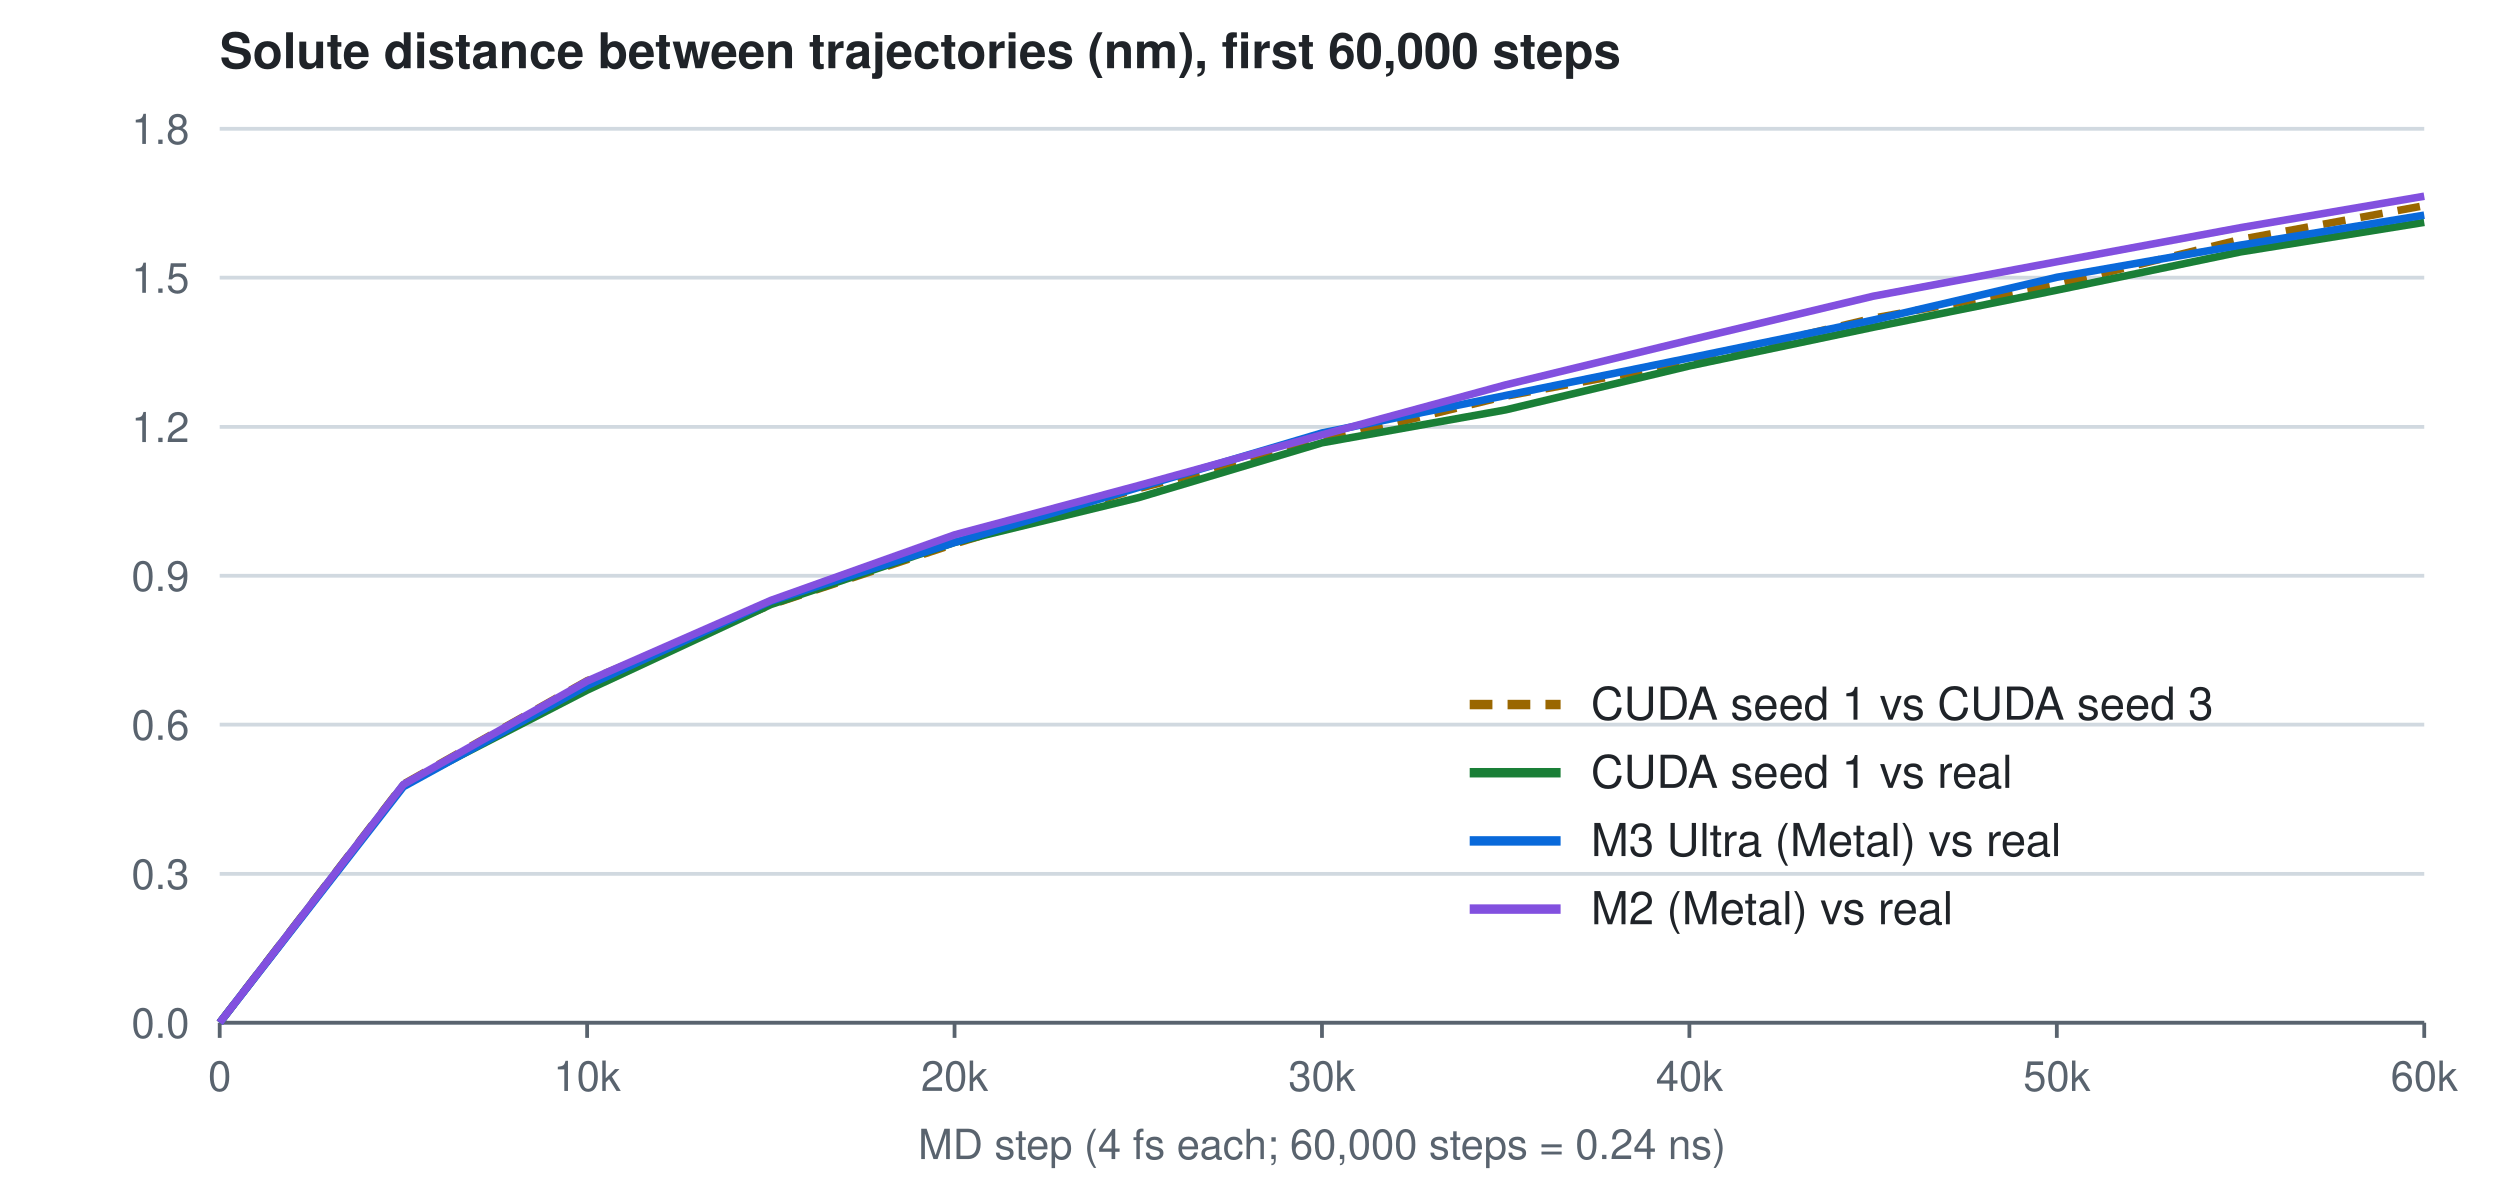
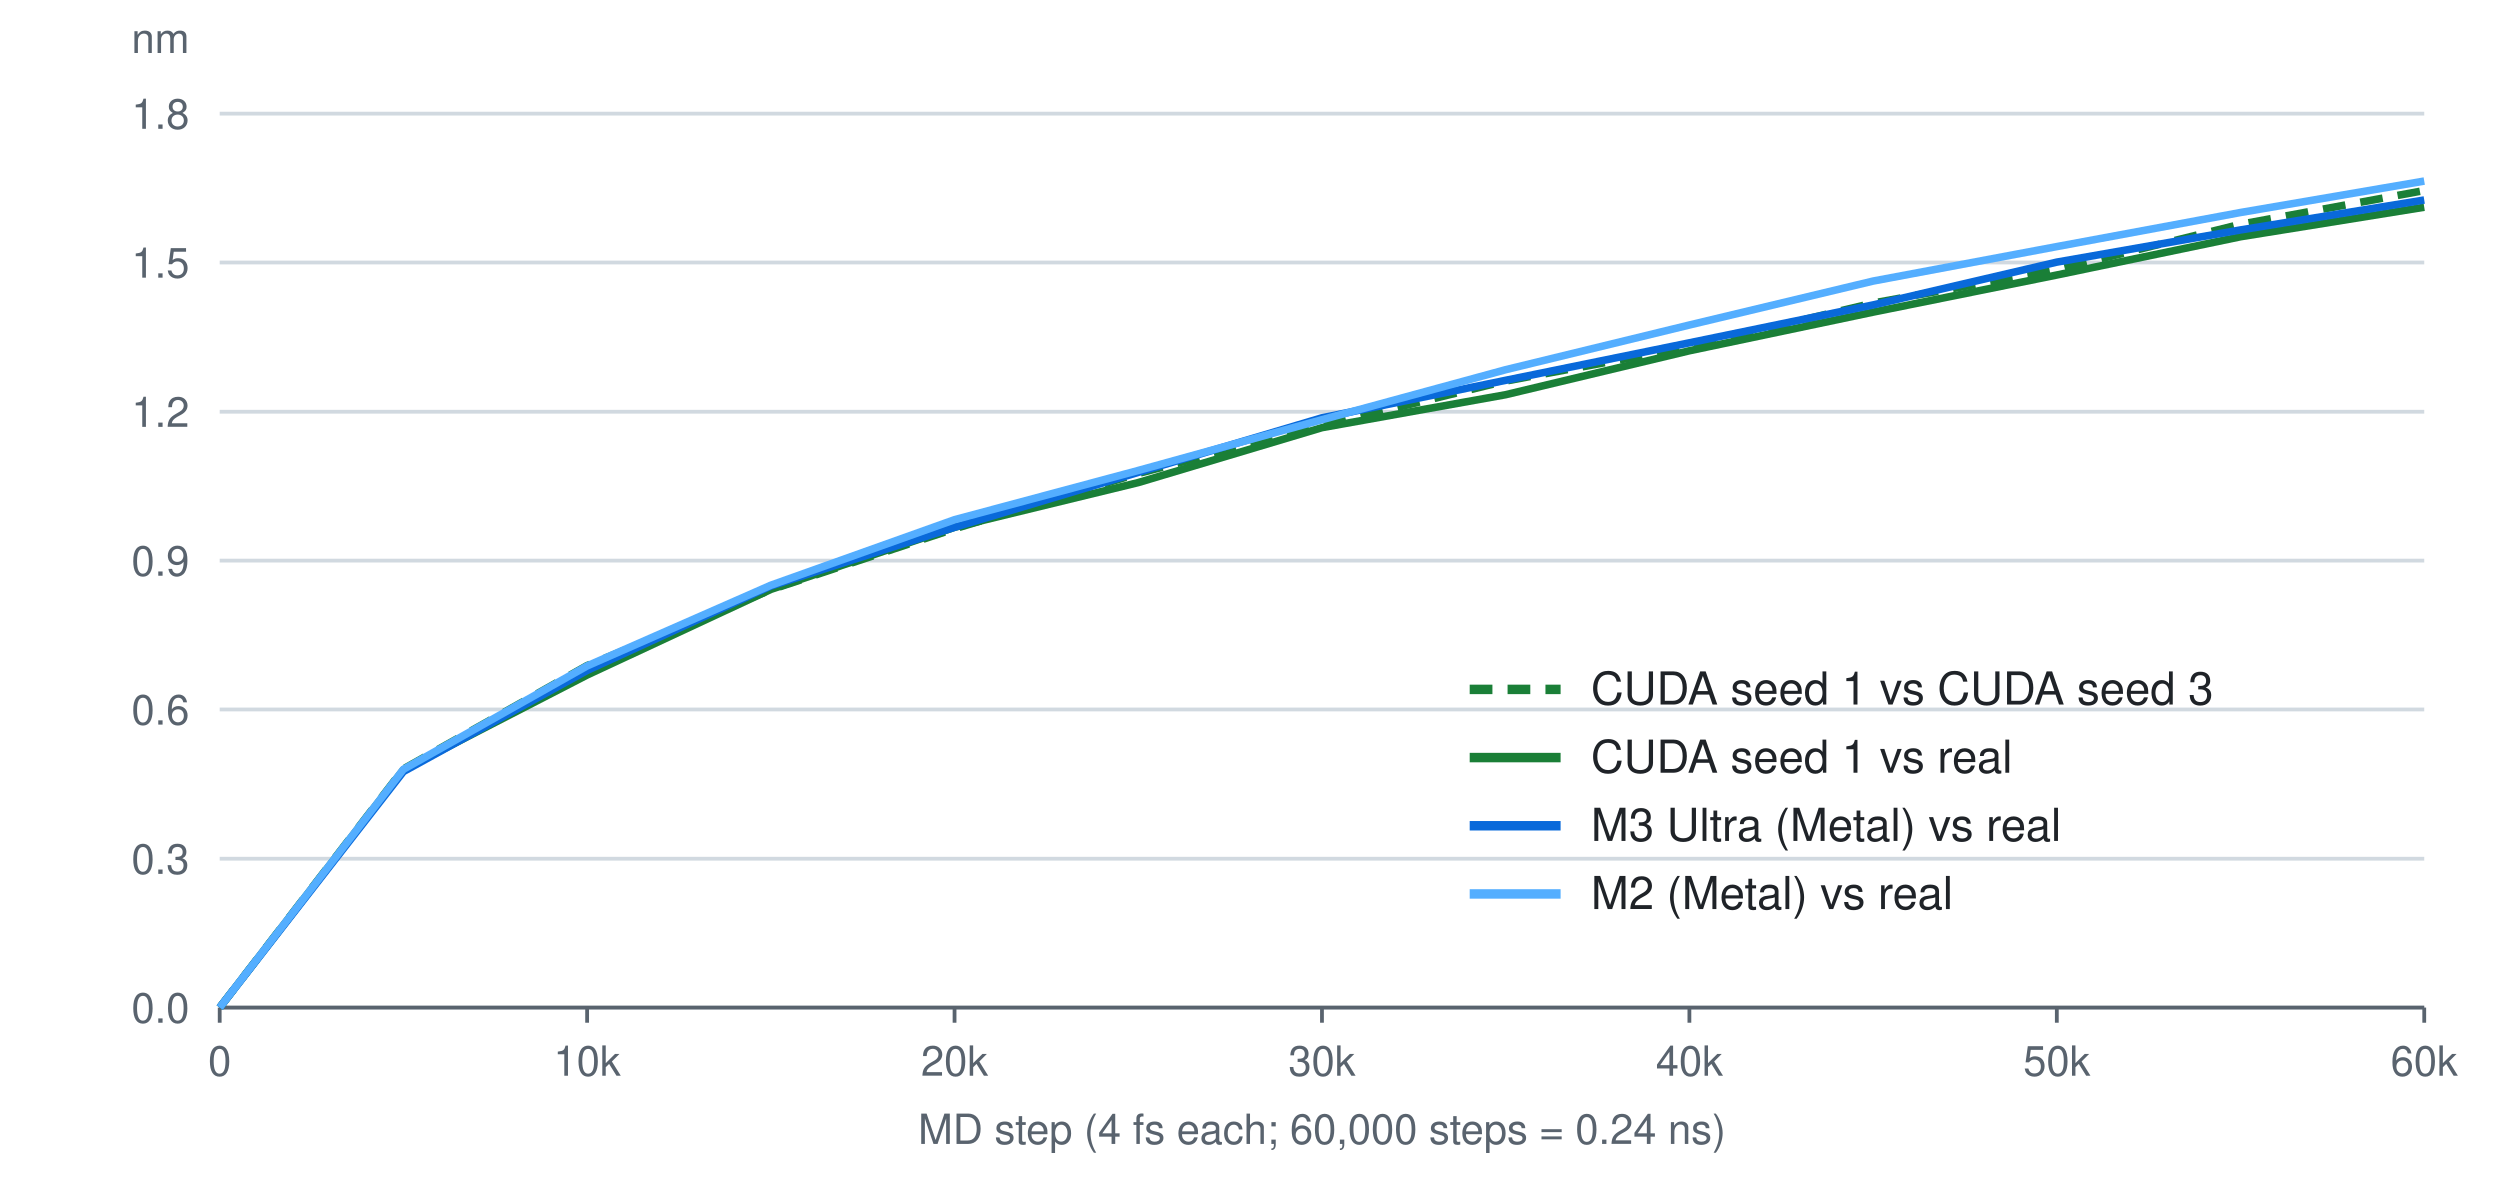
- <svg xmlns="http://www.w3.org/2000/svg" width="660" height="316" viewBox="0 0 660 316" role="img" aria-label="Distance from the real trajectory against the distance between two CUDA seeds" font-family="-apple-system, BlinkMacSystemFont, 'Segoe UI', Helvetica, Arial, sans-serif">
-   <text x="58.0" y="18.0" font-size="13" fill="#1f2328" text-anchor="start" font-weight="600">Solute distance between trajectories (nm), first 60,000 steps</text>
-   <line x1="58.0" y1="270.0" x2="640.0" y2="270.0" stroke="#d1d9e0" stroke-width="1.0" />
-   <text x="50.0" y="274.0" font-size="11" fill="#59636e" text-anchor="end" font-weight="normal">0.0</text>
-   <line x1="58.0" y1="230.7" x2="640.0" y2="230.7" stroke="#d1d9e0" stroke-width="1.0" />
-   <text x="50.0" y="234.7" font-size="11" fill="#59636e" text-anchor="end" font-weight="normal">0.3</text>
-   <line x1="58.0" y1="191.3" x2="640.0" y2="191.3" stroke="#d1d9e0" stroke-width="1.0" />
-   <text x="50.0" y="195.3" font-size="11" fill="#59636e" text-anchor="end" font-weight="normal">0.6</text>
-   <line x1="58.0" y1="152.0" x2="640.0" y2="152.0" stroke="#d1d9e0" stroke-width="1.0" />
-   <text x="50.0" y="156.0" font-size="11" fill="#59636e" text-anchor="end" font-weight="normal">0.9</text>
-   <line x1="58.0" y1="112.7" x2="640.0" y2="112.7" stroke="#d1d9e0" stroke-width="1.0" />
-   <text x="50.0" y="116.7" font-size="11" fill="#59636e" text-anchor="end" font-weight="normal">1.2</text>
-   <line x1="58.0" y1="73.3" x2="640.0" y2="73.3" stroke="#d1d9e0" stroke-width="1.0" />
-   <text x="50.0" y="77.3" font-size="11" fill="#59636e" text-anchor="end" font-weight="normal">1.5</text>
-   <line x1="58.0" y1="34.0" x2="640.0" y2="34.0" stroke="#d1d9e0" stroke-width="1.0" />
-   <text x="50.0" y="38.0" font-size="11" fill="#59636e" text-anchor="end" font-weight="normal">1.8</text>
-   <line x1="58.0" y1="270.0" x2="58.0" y2="274.0" stroke="#59636e" stroke-width="1.0" />
-   <text x="58.0" y="288.0" font-size="11" fill="#59636e" text-anchor="middle" font-weight="normal">0</text>
-   <line x1="155.0" y1="270.0" x2="155.0" y2="274.0" stroke="#59636e" stroke-width="1.0" />
-   <text x="155.0" y="288.0" font-size="11" fill="#59636e" text-anchor="middle" font-weight="normal">10k</text>
-   <line x1="252.0" y1="270.0" x2="252.0" y2="274.0" stroke="#59636e" stroke-width="1.0" />
-   <text x="252.0" y="288.0" font-size="11" fill="#59636e" text-anchor="middle" font-weight="normal">20k</text>
-   <line x1="349.0" y1="270.0" x2="349.0" y2="274.0" stroke="#59636e" stroke-width="1.0" />
-   <text x="349.0" y="288.0" font-size="11" fill="#59636e" text-anchor="middle" font-weight="normal">30k</text>
-   <line x1="446.0" y1="270.0" x2="446.0" y2="274.0" stroke="#59636e" stroke-width="1.0" />
-   <text x="446.0" y="288.0" font-size="11" fill="#59636e" text-anchor="middle" font-weight="normal">40k</text>
-   <line x1="543.0" y1="270.0" x2="543.0" y2="274.0" stroke="#59636e" stroke-width="1.0" />
-   <text x="543.0" y="288.0" font-size="11" fill="#59636e" text-anchor="middle" font-weight="normal">50k</text>
-   <line x1="640.0" y1="270.0" x2="640.0" y2="274.0" stroke="#59636e" stroke-width="1.0" />
-   <text x="640.0" y="288.0" font-size="11" fill="#59636e" text-anchor="middle" font-weight="normal">60k</text>
-   <line x1="58.0" y1="270.0" x2="640.0" y2="270.0" stroke="#59636e" stroke-width="1.0" />
-   <text x="349.0" y="306.0" font-size="11" fill="#59636e" text-anchor="middle" font-weight="normal">MD step (4 fs each; 60,000 steps = 0.24 ns)</text>
-   <polyline points="58.0,270.0 106.5,207.0 155.0,179.7 203.5,159.7 252.0,143.6 300.5,129.0 349.0,116.4 397.5,104.6 446.0,95.6 494.5,84.0 543.0,75.2 591.5,63.2 640.0,54.3" fill="none" stroke="#9a6700" stroke-width="2.0" stroke-dasharray="6 4" stroke-linejoin="round" />
-   <polyline points="58.0,270.0 106.5,207.2 155.0,182.2 203.5,159.6 252.0,143.2 300.5,131.4 349.0,116.9 397.5,108.2 446.0,96.6 494.5,86.4 543.0,76.6 591.5,66.5 640.0,58.7" fill="none" stroke="#1a7f37" stroke-width="2.0" stroke-linejoin="round" />
-   <polyline points="58.0,270.0 106.5,207.7 155.0,181.0 203.5,158.7 252.0,143.2 300.5,128.7 349.0,114.3 397.5,104.4 446.0,94.5 494.5,84.5 543.0,73.2 591.5,64.7 640.0,56.8" fill="none" stroke="#0969da" stroke-width="2.0" stroke-linejoin="round" />
-   <polyline points="58.0,270.0 106.5,207.1 155.0,179.8 203.5,158.5 252.0,141.2 300.5,128.2 349.0,114.8 397.5,101.6 446.0,89.8 494.5,78.2 543.0,69.1 591.5,60.1 640.0,51.8" fill="none" stroke="#8250df" stroke-width="2.0" stroke-linejoin="round" />
-   <line x1="388.0" y1="186.0" x2="412.0" y2="186.0" stroke="#9a6700" stroke-width="2.5" stroke-dasharray="6 4" />
-   <text x="420.0" y="190.0" font-size="12" fill="#1f2328" text-anchor="start" font-weight="normal">CUDA seed 1 vs CUDA seed 3</text>
-   <line x1="388.0" y1="204.0" x2="412.0" y2="204.0" stroke="#1a7f37" stroke-width="2.5" />
-   <text x="420.0" y="208.0" font-size="12" fill="#1f2328" text-anchor="start" font-weight="normal">CUDA seed 1 vs real</text>
-   <line x1="388.0" y1="222.0" x2="412.0" y2="222.0" stroke="#0969da" stroke-width="2.5" />
-   <text x="420.0" y="226.0" font-size="12" fill="#1f2328" text-anchor="start" font-weight="normal">M3 Ultra (Metal) vs real</text>
-   <line x1="388.0" y1="240.0" x2="412.0" y2="240.0" stroke="#8250df" stroke-width="2.5" />
-   <text x="420.0" y="244.0" font-size="12" fill="#1f2328" text-anchor="start" font-weight="normal">M2 (Metal) vs real</text>
+ <svg xmlns="http://www.w3.org/2000/svg" width="660" height="312" viewBox="0 0 660 312" role="img" aria-label="Distance from the real trajectory against the distance between two CUDA seeds" font-family="-apple-system, BlinkMacSystemFont, 'Segoe UI', Helvetica, Arial, sans-serif">
+   <line x1="58.0" y1="266.0" x2="640.0" y2="266.0" stroke="#d1d9e0" stroke-width="1.0" />
+   <text x="50.0" y="270.0" font-size="11" fill="#59636e" text-anchor="end" font-weight="normal">0.0</text>
+   <line x1="58.0" y1="226.7" x2="640.0" y2="226.7" stroke="#d1d9e0" stroke-width="1.0" />
+   <text x="50.0" y="230.7" font-size="11" fill="#59636e" text-anchor="end" font-weight="normal">0.3</text>
+   <line x1="58.0" y1="187.3" x2="640.0" y2="187.3" stroke="#d1d9e0" stroke-width="1.0" />
+   <text x="50.0" y="191.3" font-size="11" fill="#59636e" text-anchor="end" font-weight="normal">0.6</text>
+   <line x1="58.0" y1="148.0" x2="640.0" y2="148.0" stroke="#d1d9e0" stroke-width="1.0" />
+   <text x="50.0" y="152.0" font-size="11" fill="#59636e" text-anchor="end" font-weight="normal">0.9</text>
+   <line x1="58.0" y1="108.7" x2="640.0" y2="108.7" stroke="#d1d9e0" stroke-width="1.0" />
+   <text x="50.0" y="112.7" font-size="11" fill="#59636e" text-anchor="end" font-weight="normal">1.2</text>
+   <line x1="58.0" y1="69.3" x2="640.0" y2="69.3" stroke="#d1d9e0" stroke-width="1.0" />
+   <text x="50.0" y="73.3" font-size="11" fill="#59636e" text-anchor="end" font-weight="normal">1.5</text>
+   <line x1="58.0" y1="30.0" x2="640.0" y2="30.0" stroke="#d1d9e0" stroke-width="1.0" />
+   <text x="50.0" y="34.0" font-size="11" fill="#59636e" text-anchor="end" font-weight="normal">1.8</text>
+   <line x1="58.0" y1="266.0" x2="58.0" y2="270.0" stroke="#59636e" stroke-width="1.0" />
+   <text x="58.0" y="284.0" font-size="11" fill="#59636e" text-anchor="middle" font-weight="normal">0</text>
+   <line x1="155.0" y1="266.0" x2="155.0" y2="270.0" stroke="#59636e" stroke-width="1.0" />
+   <text x="155.0" y="284.0" font-size="11" fill="#59636e" text-anchor="middle" font-weight="normal">10k</text>
+   <line x1="252.0" y1="266.0" x2="252.0" y2="270.0" stroke="#59636e" stroke-width="1.0" />
+   <text x="252.0" y="284.0" font-size="11" fill="#59636e" text-anchor="middle" font-weight="normal">20k</text>
+   <line x1="349.0" y1="266.0" x2="349.0" y2="270.0" stroke="#59636e" stroke-width="1.0" />
+   <text x="349.0" y="284.0" font-size="11" fill="#59636e" text-anchor="middle" font-weight="normal">30k</text>
+   <line x1="446.0" y1="266.0" x2="446.0" y2="270.0" stroke="#59636e" stroke-width="1.0" />
+   <text x="446.0" y="284.0" font-size="11" fill="#59636e" text-anchor="middle" font-weight="normal">40k</text>
+   <line x1="543.0" y1="266.0" x2="543.0" y2="270.0" stroke="#59636e" stroke-width="1.0" />
+   <text x="543.0" y="284.0" font-size="11" fill="#59636e" text-anchor="middle" font-weight="normal">50k</text>
+   <line x1="640.0" y1="266.0" x2="640.0" y2="270.0" stroke="#59636e" stroke-width="1.0" />
+   <text x="640.0" y="284.0" font-size="11" fill="#59636e" text-anchor="middle" font-weight="normal">60k</text>
+   <line x1="58.0" y1="266.0" x2="640.0" y2="266.0" stroke="#59636e" stroke-width="1.0" />
+   <text x="349.0" y="302.0" font-size="11" fill="#59636e" text-anchor="middle" font-weight="normal">MD step (4 fs each; 60,000 steps = 0.24 ns)</text>
+   <text x="50.0" y="14.0" font-size="11" fill="#59636e" text-anchor="end" font-weight="normal">nm</text>
+   <polyline points="58.0,266.0 106.5,203.0 155.0,175.7 203.5,155.7 252.0,139.6 300.5,125.0 349.0,112.4 397.5,100.6 446.0,91.6 494.5,80.0 543.0,71.2 591.5,59.2 640.0,50.3" fill="none" stroke="#1a7f37" stroke-width="2.0" stroke-dasharray="6 4" stroke-linejoin="round" />
+   <polyline points="58.0,266.0 106.5,203.2 155.0,178.2 203.5,155.6 252.0,139.2 300.5,127.4 349.0,112.9 397.5,104.2 446.0,92.6 494.5,82.4 543.0,72.6 591.5,62.5 640.0,54.7" fill="none" stroke="#1a7f37" stroke-width="2.0" stroke-linejoin="round" />
+   <polyline points="58.0,266.0 106.5,203.7 155.0,177.0 203.5,154.7 252.0,139.2 300.5,124.7 349.0,110.3 397.5,100.4 446.0,90.5 494.5,80.5 543.0,69.2 591.5,60.7 640.0,52.8" fill="none" stroke="#0969da" stroke-width="2.0" stroke-linejoin="round" />
+   <polyline points="58.0,266.0 106.5,203.1 155.0,175.8 203.5,154.5 252.0,137.2 300.5,124.2 349.0,110.8 397.5,97.6 446.0,85.8 494.5,74.2 543.0,65.1 591.5,56.1 640.0,47.8" fill="none" stroke="#54aeff" stroke-width="2.0" stroke-linejoin="round" />
+   <line x1="388.0" y1="182.0" x2="412.0" y2="182.0" stroke="#1a7f37" stroke-width="2.5" stroke-dasharray="6 4" />
+   <text x="420.0" y="186.0" font-size="12" fill="#1f2328" text-anchor="start" font-weight="normal">CUDA seed 1 vs CUDA seed 3</text>
+   <line x1="388.0" y1="200.0" x2="412.0" y2="200.0" stroke="#1a7f37" stroke-width="2.5" />
+   <text x="420.0" y="204.0" font-size="12" fill="#1f2328" text-anchor="start" font-weight="normal">CUDA seed 1 vs real</text>
+   <line x1="388.0" y1="218.0" x2="412.0" y2="218.0" stroke="#0969da" stroke-width="2.5" />
+   <text x="420.0" y="222.0" font-size="12" fill="#1f2328" text-anchor="start" font-weight="normal">M3 Ultra (Metal) vs real</text>
+   <line x1="388.0" y1="236.0" x2="412.0" y2="236.0" stroke="#54aeff" stroke-width="2.5" />
+   <text x="420.0" y="240.0" font-size="12" fill="#1f2328" text-anchor="start" font-weight="normal">M2 (Metal) vs real</text>
</svg>
